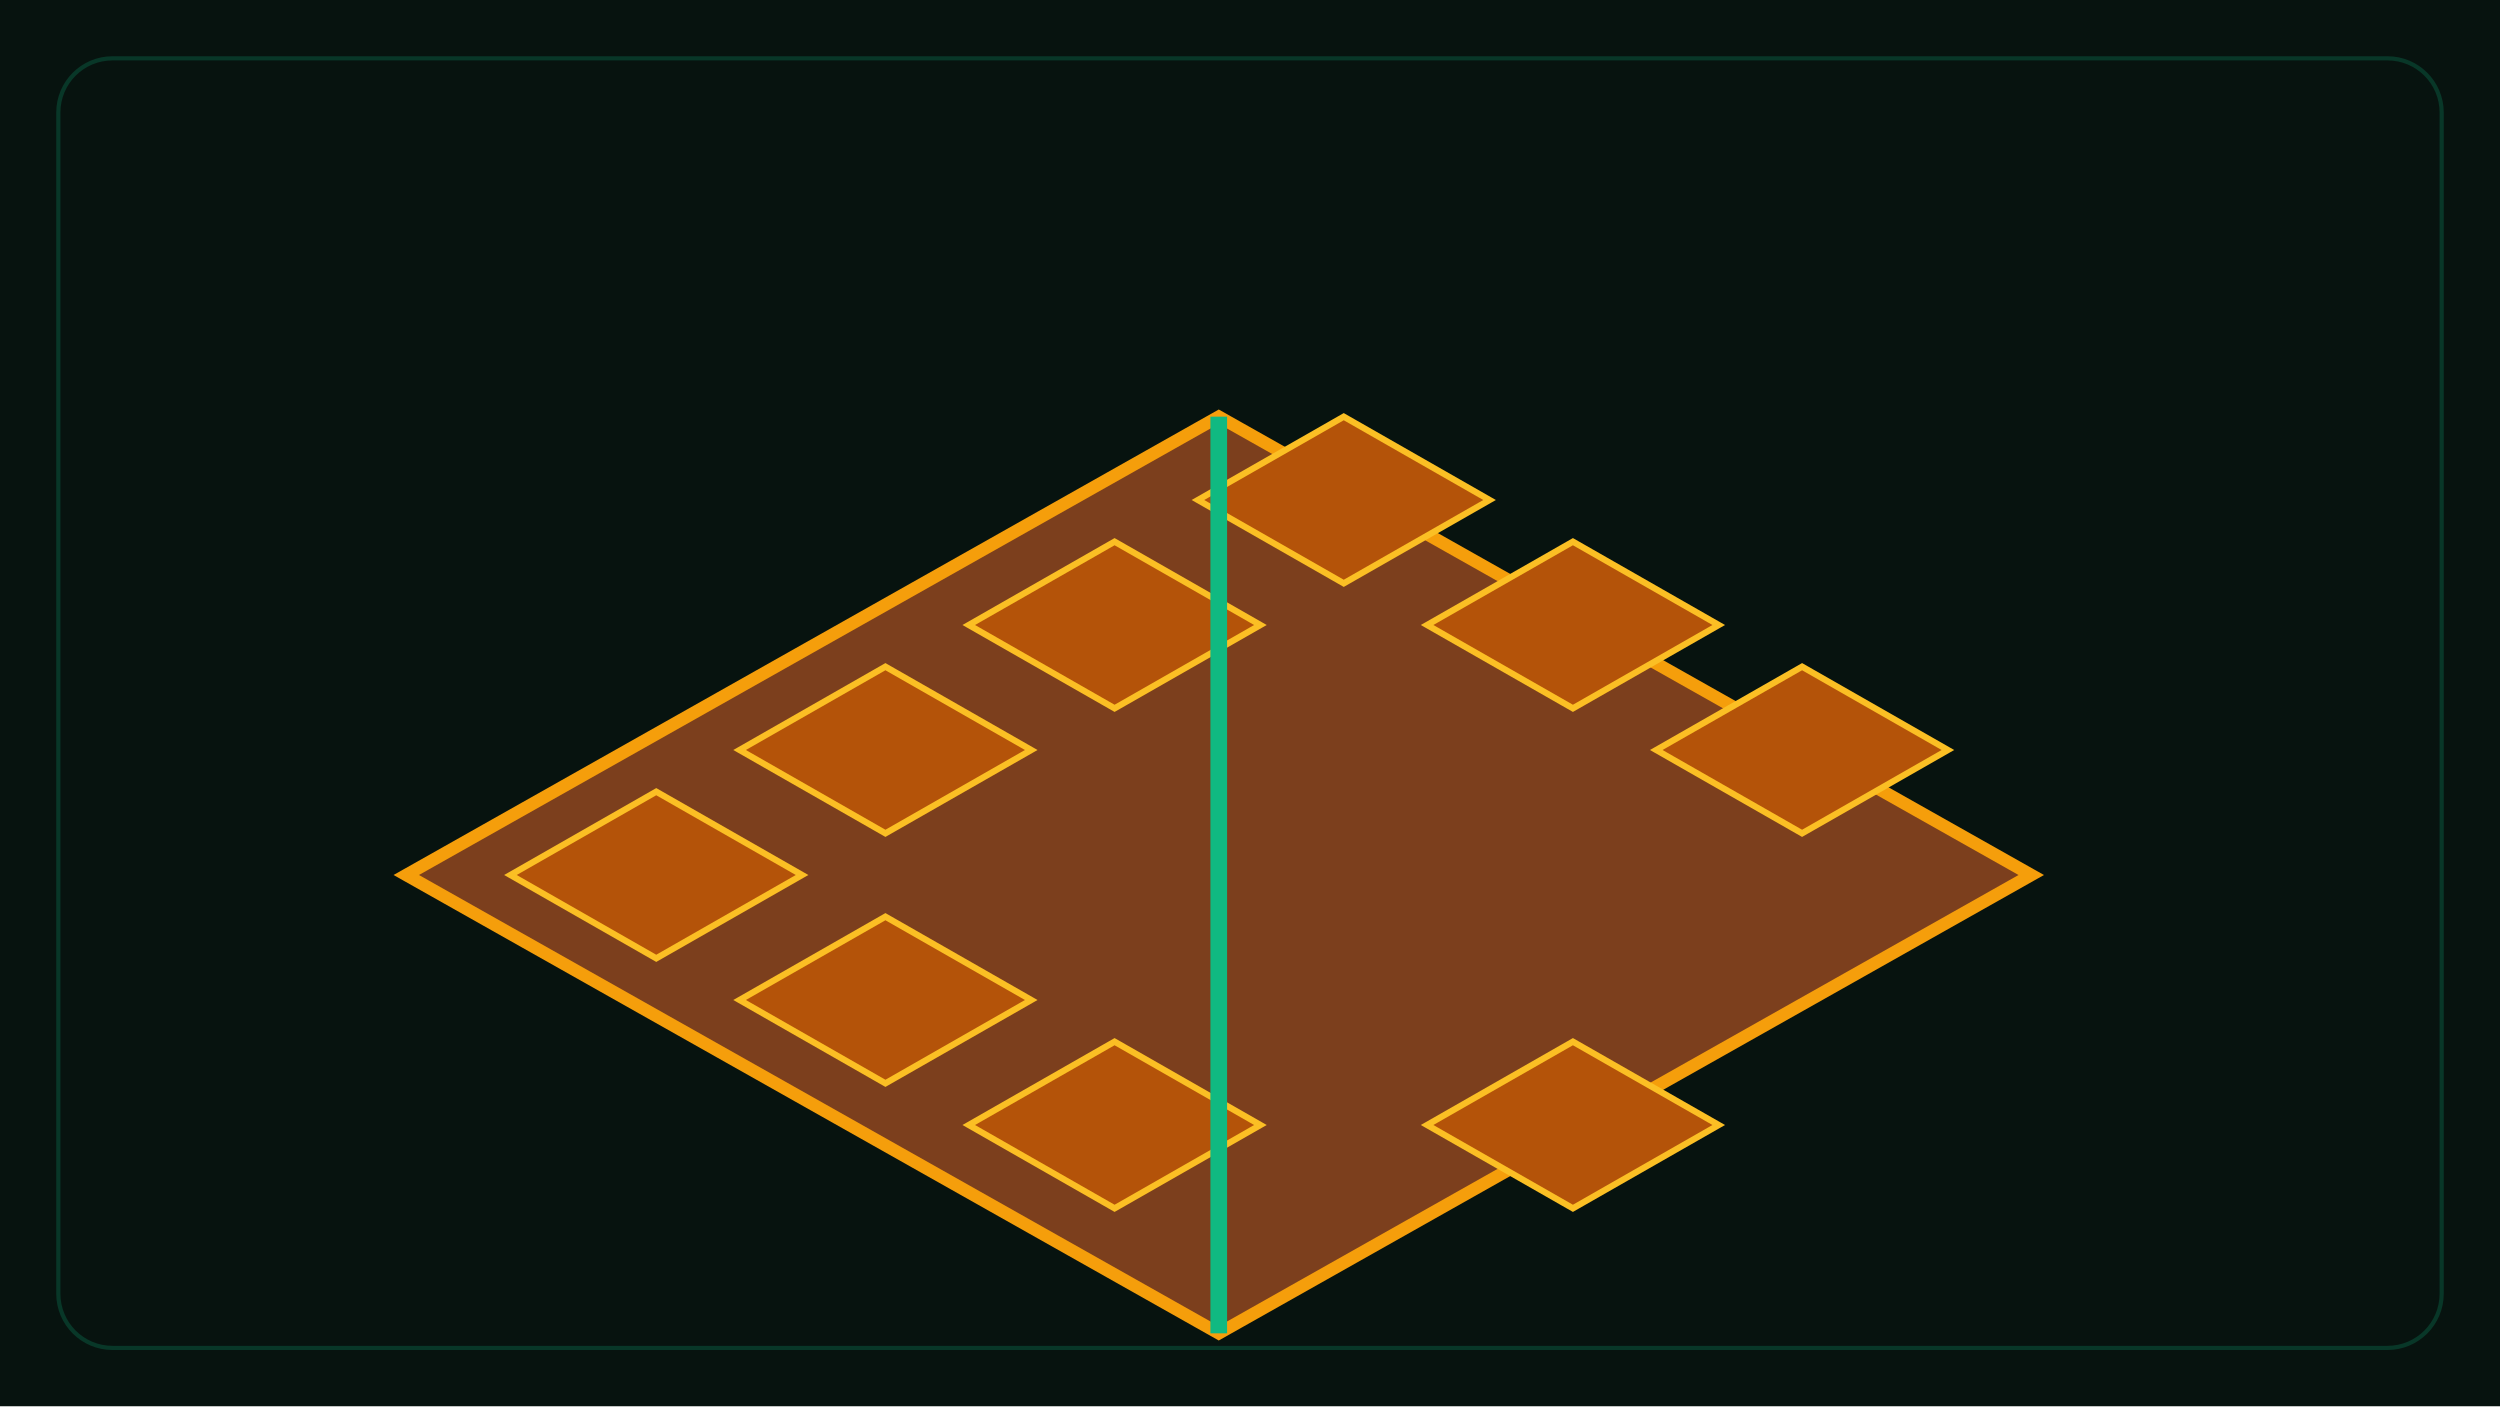
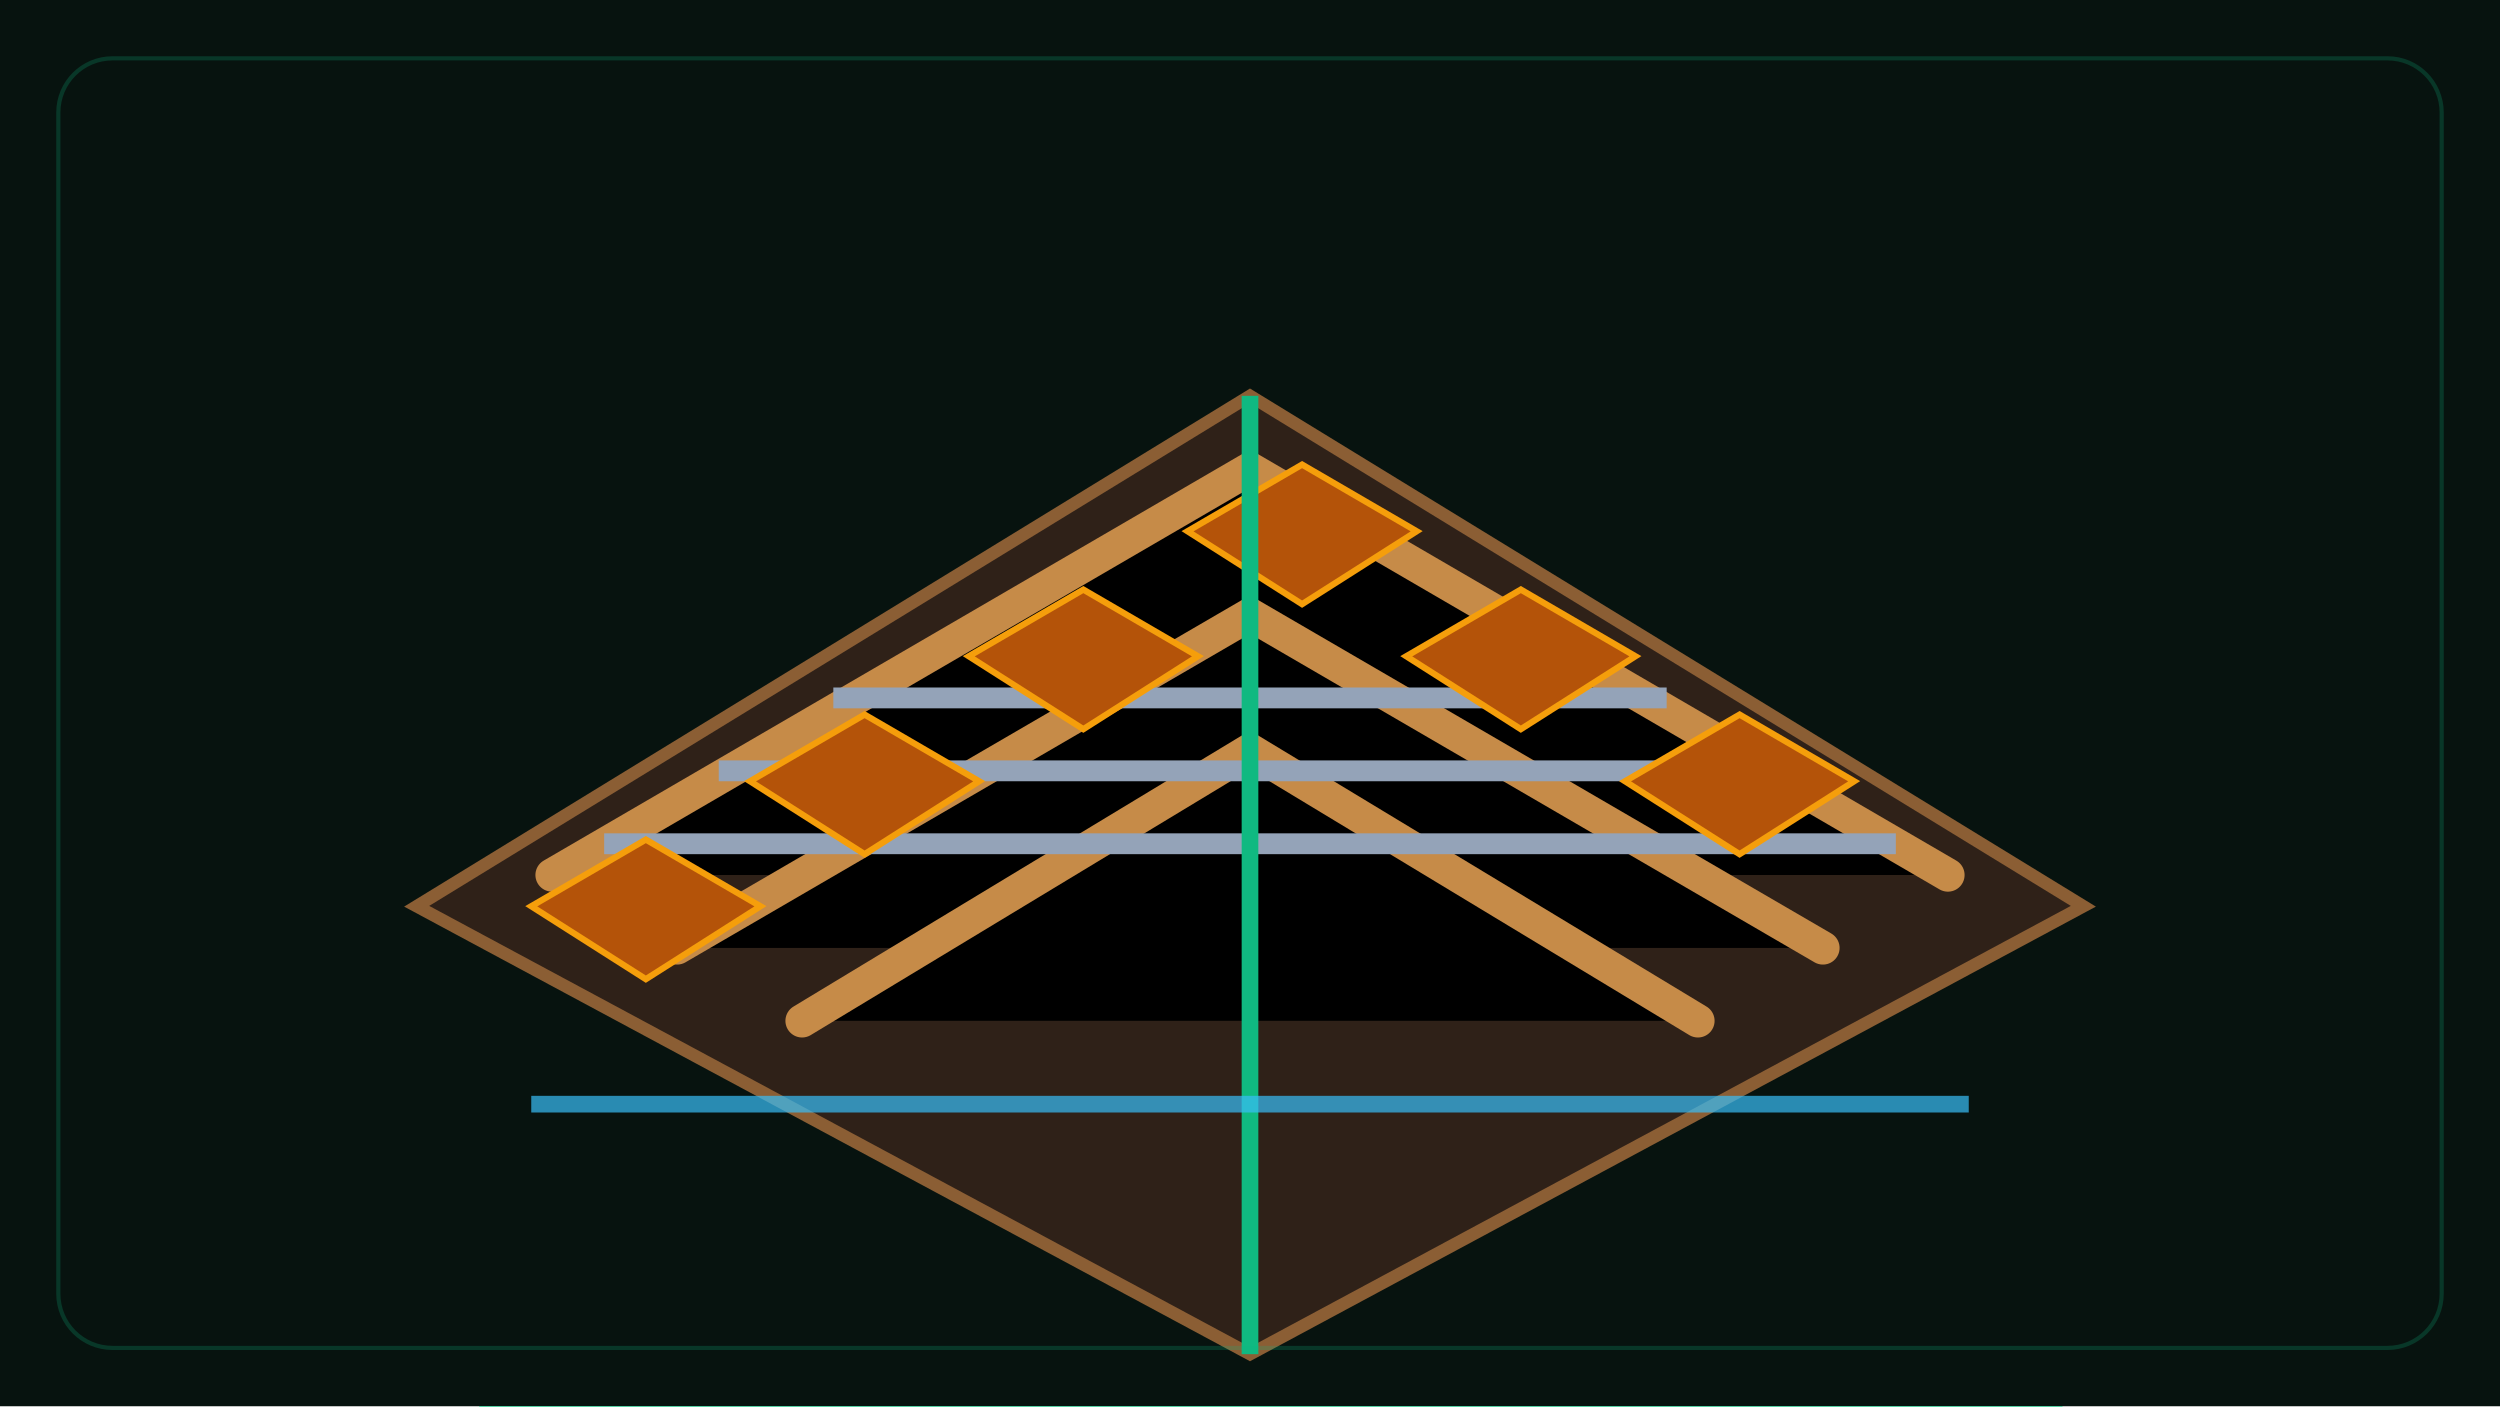
<svg xmlns="http://www.w3.org/2000/svg" viewBox="0 0 1200 675">
  <rect width="1200" height="675" fill="#07130f" />
-   <g transform="translate(115 120)">
-     <polygon points="80,300 470,80 860,300 470,520" fill="#7c3f1d" stroke="#f59e0b" stroke-width="6" />
-     <g fill="#b45309" stroke="#fbbf24" stroke-width="3">
-       <path d="M130 300l70-40 70 40-70 40z" />
-       <path d="M240 240l70-40 70 40-70 40z" />
-       <path d="M350 180l70-40 70 40-70 40z" />
-       <path d="M460 120l70-40 70 40-70 40z" />
-       <path d="M570 180l70-40 70 40-70 40z" />
-       <path d="M680 240l70-40 70 40-70 40z" />
-       <path d="M240 360l70-40 70 40-70 40z" />
-       <path d="M350 420l70-40 70 40-70 40z" />
-       <path d="M570 420l70-40 70 40-70 40z" />
+   <g transform="translate(100 105)">
+     <polygon points="100,330 500,85 900,330 500,545" fill="#2f2118" stroke="#8b5e34" stroke-width="6" />
+     <g stroke="#c68b48" stroke-width="16" stroke-linecap="round">
+       <path d="M165 315L500 120L835 315" />
+       <path d="M225 350L500 190L775 350" />
+       <path d="M285 385L500 255L715 385" />
    </g>
-     <path d="M470 80v440" stroke="#10b981" stroke-width="8" />
+     <g stroke="#94a3b8" stroke-width="10">
+       <path d="M190 300h620M245 265h510M300 230h400" />
+     </g>
+     <g fill="#b45309" stroke="#f59e0b" stroke-width="3">
+       <path d="M155 330l55-32 55 32-55 35z" />
+       <path d="M260 270l55-32 55 32-55 35z" />
+       <path d="M365 210l55-32 55 32-55 35z" />
+       <path d="M470 150l55-32 55 32-55 35z" />
+       <path d="M575 210l55-32 55 32-55 35z" />
+       <path d="M680 270l55-32 55 32-55 35z" />
+     </g>
+     <path d="M500 85v460" stroke="#10b981" stroke-width="8" />
+     <path d="M155 425h690" stroke="#38bdf8" stroke-width="8" opacity=".7" />
+     <path d="M130 575h760" stroke="#34d399" stroke-width="10" />
  </g>
  <rect x="28" y="28" width="1144" height="619" rx="26" fill="none" stroke="#10b981" stroke-opacity=".22" stroke-width="2" />
</svg>
